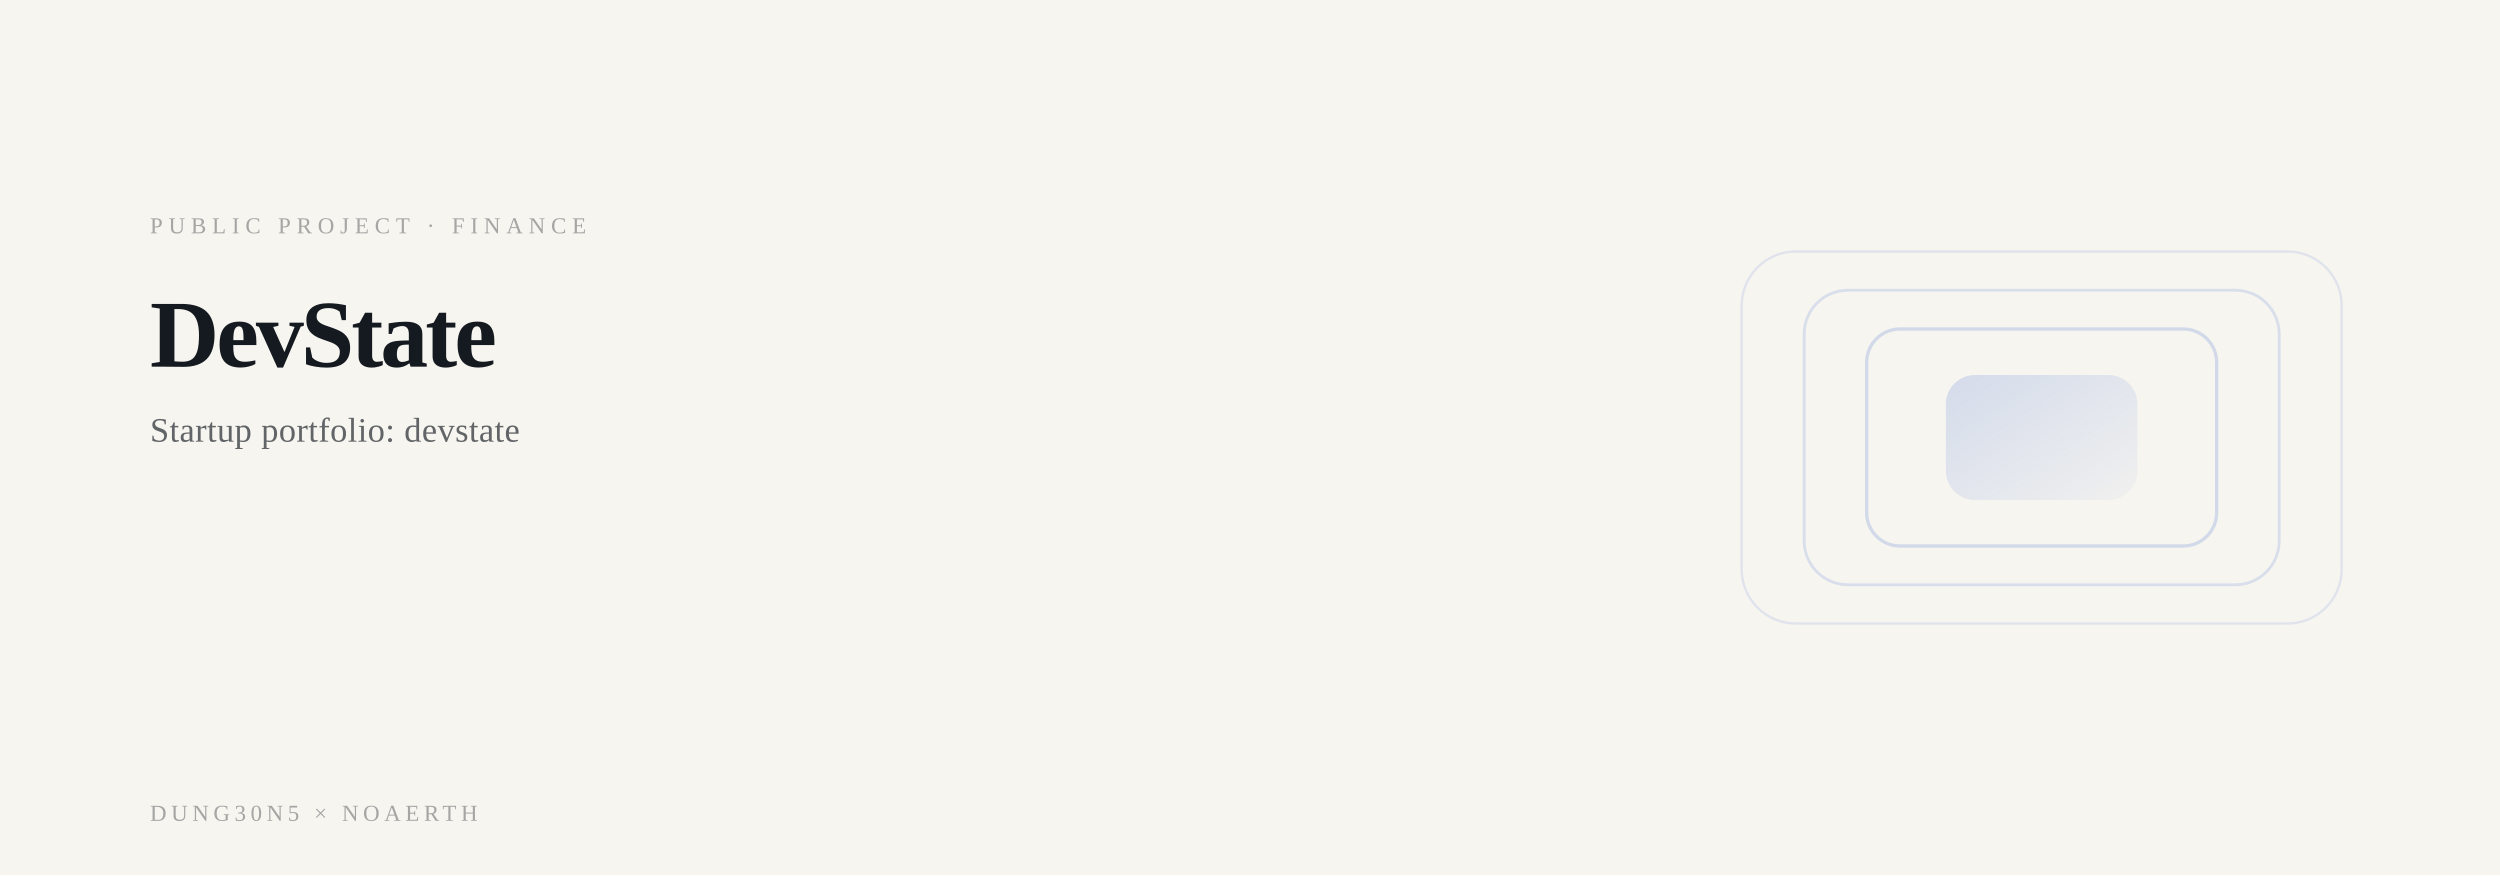
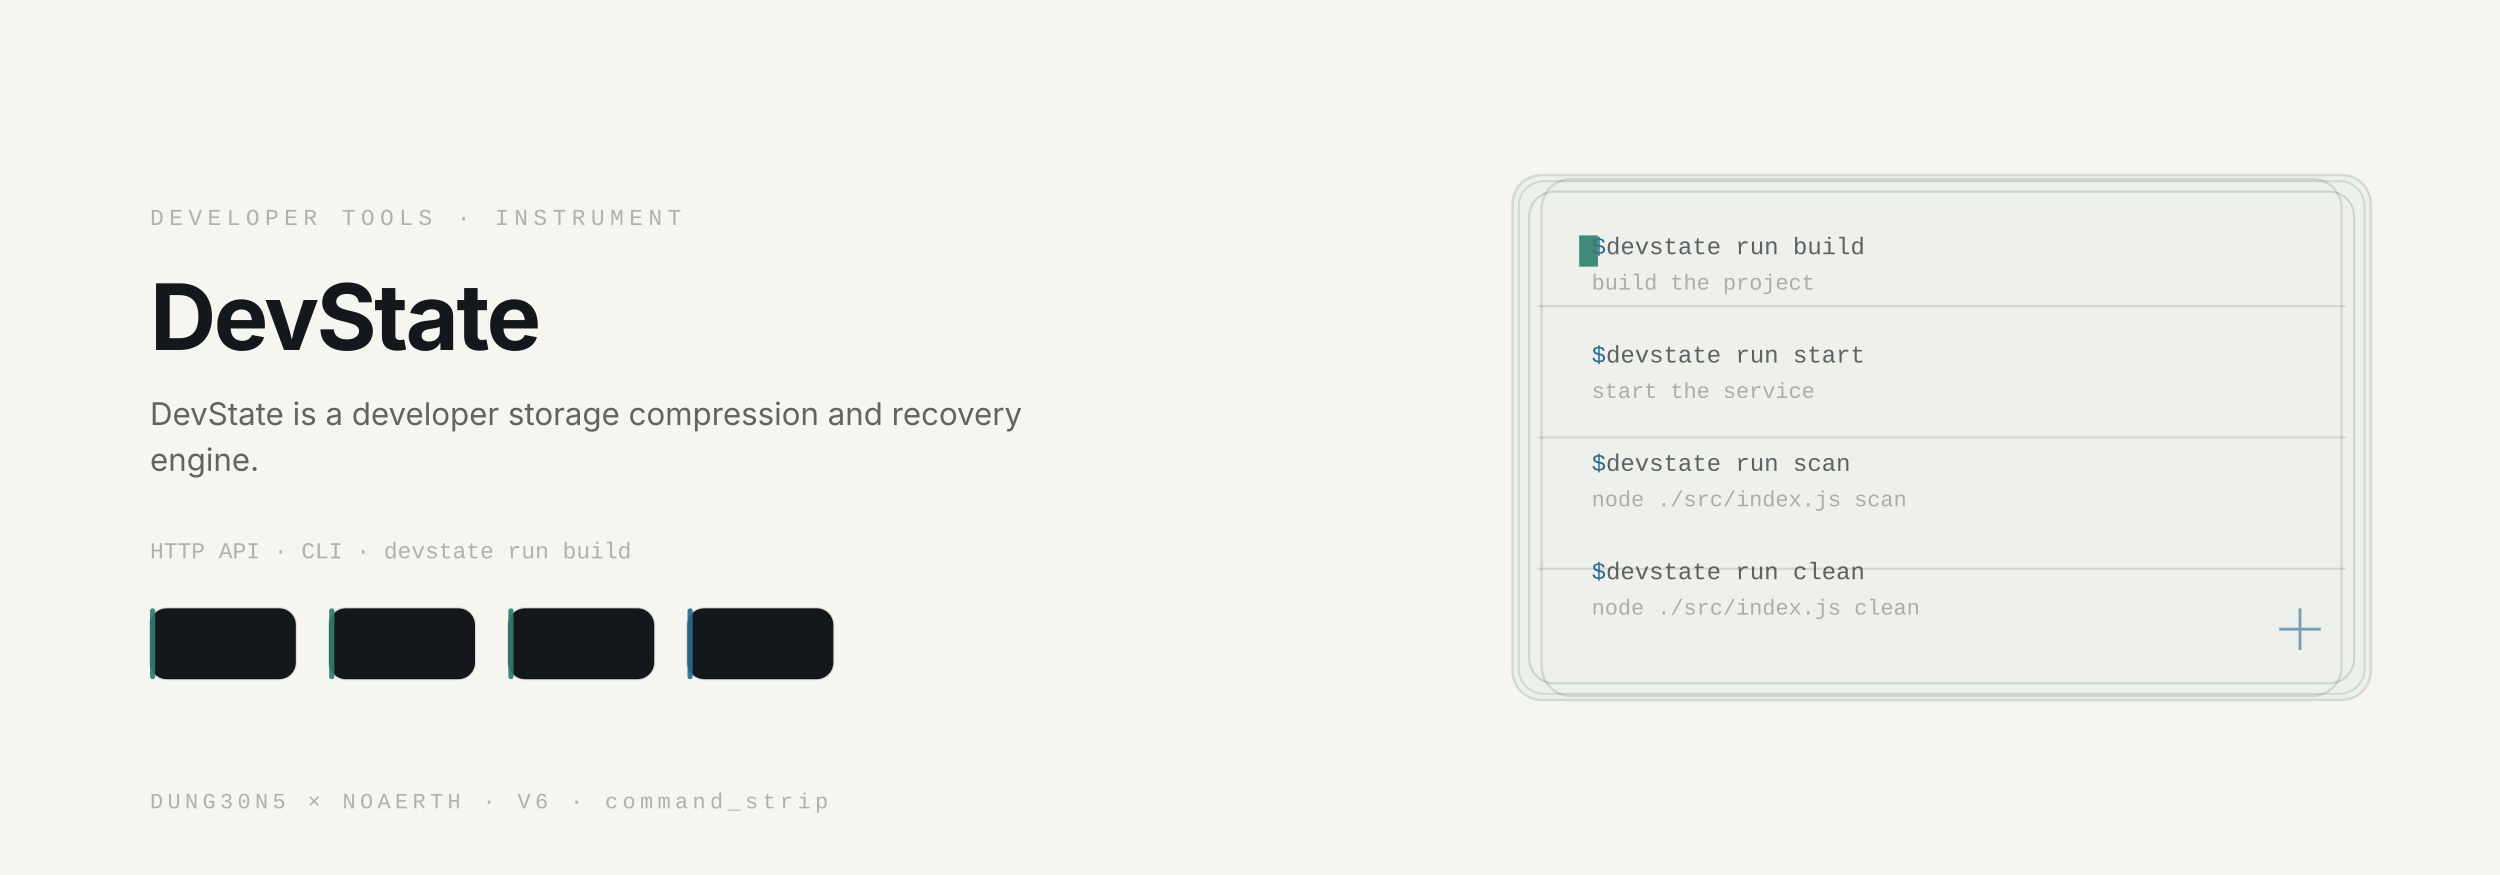
- <svg xmlns="http://www.w3.org/2000/svg" viewBox="0 0 1200 420" width="1200" height="420" role="img" aria-label="DevState: ledger columns with allocation flow between them. Motion depicts capital enters, allocates across positions, and settles into an outcome.">
-   <defs>
-     <linearGradient id="hero-devstate-light-a" x1="0" y1="0" x2="1" y2="1">
-       <stop offset="0" stop-color="#8fa8e0" stop-opacity="0.85" />
-       <stop offset="1" stop-color="#8fa8e0" stop-opacity="0.15" />
-     </linearGradient>
-   </defs>
+ <svg xmlns="http://www.w3.org/2000/svg" viewBox="0 0 1200 420" width="1200" height="420" role="img" aria-label="DevState: a cursor runs this project's real commands and output resolves">
  <rect width="1200" height="420" fill="#f7f5f0" />
-   <rect x="896" y="157.92" width="168" height="104.16" rx="16" fill="none" stroke="#8fa8e0" stroke-width="1.60" opacity="0.36" />
-   <rect x="866" y="139.32" width="228" height="141.36" rx="21" fill="none" stroke="#8fa8e0" stroke-width="1.38" opacity="0.29" />
-   <rect x="836" y="120.72" width="288" height="178.56" rx="26" fill="none" stroke="#8fa8e0" stroke-width="1.16" opacity="0.23" />
-   <rect x="934" y="180" width="92" height="60" rx="14" fill="url(#hero-devstate-light-a)" opacity="0.40" />
-   <text x="72" y="112" fill="#141a205c" font-size="11" letter-spacing="2.8">PUBLIC PROJECT · FINANCE</text>
-   <text x="72" y="176" fill="#141a20" font-size="46" font-weight="660" letter-spacing="-1.4">DevState</text>
-   <text x="72" y="212" fill="#141a20a8" font-size="16.5" letter-spacing="0.2">Startup portfolio: devstate</text>
-   <rect x="72" y="266" width="106" height="40" rx="9" fill="#141a20" fill-opacity="0.05" stroke="#f4efe424" stroke-width="1.1" opacity="0">
-     <animate attributeName="opacity" from="0" to="1" dur="0.5s" begin="0.50s" fill="freeze" />
-   </rect>
-   <rect x="72" y="266" width="2.5" height="40" rx="1.2" fill="#8fa8e0" opacity="0">
-     <animate attributeName="opacity" from="0" to="0.9" dur="0.5s" begin="0.50s" fill="freeze" />
-   </rect>
-   <text x="125" y="291" fill="#141a20" font-size="11.5" text-anchor="middle" font-family="ui-monospace,SFMono-Regular,Menlo,monospace" opacity="0">capital<animate attributeName="opacity" from="0" to="1" dur="0.5s" begin="0.65s" fill="freeze" />
-   </text>
-   <rect x="194" y="266" width="106" height="40" rx="9" fill="#141a20" fill-opacity="0.05" stroke="#f4efe424" stroke-width="1.1" opacity="0">
-     <animate attributeName="opacity" from="0" to="1" dur="0.5s" begin="1.00s" fill="freeze" />
-   </rect>
-   <rect x="194" y="266" width="2.5" height="40" rx="1.2" fill="#8fa8e0" opacity="0">
-     <animate attributeName="opacity" from="0" to="0.9" dur="0.5s" begin="1.00s" fill="freeze" />
-   </rect>
-   <text x="247" y="291" fill="#141a20" font-size="11.5" text-anchor="middle" font-family="ui-monospace,SFMono-Regular,Menlo,monospace" opacity="0">allocate<animate attributeName="opacity" from="0" to="1" dur="0.5s" begin="1.15s" fill="freeze" />
-   </text>
-   <rect x="316" y="266" width="106" height="40" rx="9" fill="#141a20" fill-opacity="0.05" stroke="#f4efe424" stroke-width="1.1" opacity="0">
-     <animate attributeName="opacity" from="0" to="1" dur="0.5s" begin="1.50s" fill="freeze" />
-   </rect>
-   <rect x="316" y="266" width="2.5" height="40" rx="1.2" fill="#8fa8e0" opacity="0">
-     <animate attributeName="opacity" from="0" to="0.9" dur="0.5s" begin="1.50s" fill="freeze" />
-   </rect>
-   <text x="369" y="291" fill="#141a20" font-size="11.5" text-anchor="middle" font-family="ui-monospace,SFMono-Regular,Menlo,monospace" opacity="0">mark<animate attributeName="opacity" from="0" to="1" dur="0.5s" begin="1.65s" fill="freeze" />
-   </text>
-   <rect x="438" y="266" width="106" height="40" rx="9" fill="#141a20" fill-opacity="0.05" stroke="#f4efe424" stroke-width="1.1" opacity="0">
-     <animate attributeName="opacity" from="0" to="1" dur="0.5s" begin="2.00s" fill="freeze" />
-   </rect>
-   <rect x="438" y="266" width="2.5" height="40" rx="1.2" fill="#e7c27a" opacity="0">
-     <animate attributeName="opacity" from="0" to="0.9" dur="0.5s" begin="2.00s" fill="freeze" />
-   </rect>
-   <text x="491" y="291" fill="#141a20" font-size="11.5" text-anchor="middle" font-family="ui-monospace,SFMono-Regular,Menlo,monospace" opacity="0">settle<animate attributeName="opacity" from="0" to="1" dur="0.5s" begin="2.15s" fill="freeze" />
-   </text>
-   <text x="72" y="394" fill="#141a205c" font-size="11" letter-spacing="2.2">DUNG30N5 × NOAERTH</text>
+   <text x="72" y="108" font-family="ui-monospace, SFMono-Regular, Menlo, Monaco, Consolas, 'Liberation Mono', monospace" font-size="11" letter-spacing="2.6" fill="#14171c4f">DEVELOPER TOOLS · INSTRUMENT</text>
+   <text x="72" y="168" font-family="-apple-system, BlinkMacSystemFont, 'Segoe UI', Inter, Helvetica, Arial, sans-serif" font-size="44" font-weight="660" letter-spacing="-1.2" fill="#14171c">DevState</text>
+   <text x="72" y="204" font-family="-apple-system, BlinkMacSystemFont, 'Segoe UI', Inter, Helvetica, Arial, sans-serif" font-size="15" fill="#14171ca8">DevState is a developer storage compression and recovery</text>
+   <text x="72" y="226" font-family="-apple-system, BlinkMacSystemFont, 'Segoe UI', Inter, Helvetica, Arial, sans-serif" font-size="15" fill="#14171ca8">engine.</text>
+   <text x="72" y="268" font-family="ui-monospace, SFMono-Regular, Menlo, Monaco, Consolas, 'Liberation Mono', monospace" font-size="11" fill="#14171c4f">HTTP API · CLI · devstate run build</text>
+   <rect x="72.0" y="292.0" width="70.0" height="34.0" rx="8" fill="#14171c" stroke="#14171c1f" stroke-width="1.1" />
+   <rect x="72.0" y="292.0" width="2.5" height="34.0" rx="1.2" fill="#2f7d6c" opacity="0.92" />
+   <text x="107.0" y="314" font-family="ui-monospace, SFMono-Regular, Menlo, Monaco, Consolas, 'Liberation Mono', monospace" font-size="11" fill="#14171c" fill-opacity="0.82" text-anchor="middle">build</text>
+   <rect x="158.0" y="292.0" width="70.0" height="34.0" rx="8" fill="#14171c" stroke="#14171c1f" stroke-width="1.1" />
+   <rect x="158.0" y="292.0" width="2.5" height="34.0" rx="1.2" fill="#2f7d6c" opacity="0.92" />
+   <text x="193.0" y="314" font-family="ui-monospace, SFMono-Regular, Menlo, Monaco, Consolas, 'Liberation Mono', monospace" font-size="11" fill="#14171c" fill-opacity="0.82" text-anchor="middle">start</text>
+   <rect x="244.0" y="292.0" width="70.0" height="34.0" rx="8" fill="#14171c" stroke="#14171c1f" stroke-width="1.1" />
+   <rect x="244.0" y="292.0" width="2.5" height="34.0" rx="1.2" fill="#2f7d6c" opacity="0.92" />
+   <text x="279.0" y="314" font-family="ui-monospace, SFMono-Regular, Menlo, Monaco, Consolas, 'Liberation Mono', monospace" font-size="11" fill="#14171c" fill-opacity="0.82" text-anchor="middle">scan</text>
+   <rect x="330.0" y="292.0" width="70.0" height="34.0" rx="8" fill="#14171c" stroke="#14171c1f" stroke-width="1.1" />
+   <rect x="330.0" y="292.0" width="2.5" height="34.0" rx="1.2" fill="#2b6a8c" opacity="0.92" />
+   <text x="365.0" y="314" font-family="ui-monospace, SFMono-Regular, Menlo, Monaco, Consolas, 'Liberation Mono', monospace" font-size="11" fill="#14171c" fill-opacity="0.82" text-anchor="middle">clean</text>
+   <rect x="726.0" y="84.0" width="412.0" height="252.0" rx="14" fill="#2f7d6c" fill-opacity="0.04" />
+   <rect x="729.0" y="87.0" width="406.0" height="246.0" rx="12" fill="none" stroke="#2f7d6c" stroke-width="1" stroke-opacity="0.18" />
+   <rect x="726.0" y="84.0" width="412.0" height="252.0" rx="14" fill="none" stroke="#14171c1f" stroke-width="1.2" />
+   <line x1="738.0" y1="147.0" x2="1126.0" y2="147.0" stroke="#14171c1f" stroke-width="1" />
+   <line x1="738.0" y1="210.0" x2="1126.0" y2="210.0" stroke="#14171c1f" stroke-width="1" />
+   <line x1="738.0" y1="273.0" x2="1126.0" y2="273.0" stroke="#14171c1f" stroke-width="1" />
+   <rect x="734.0" y="92.0" width="396.0" height="236.0" rx="12" fill="none" stroke="#2f7d6c" stroke-width="1" stroke-opacity="0.22" />
+   <path d="M1094.0 302.0 h20 M1104.0 292.0 v20" stroke="#2b6a8c" stroke-width="1.4" opacity="0.6" />
+   <rect x="740" y="86" width="384" height="248" rx="14" fill="none" stroke="#14171c1f" stroke-width="1.2" />
+   <text x="764" y="122" font-family="ui-monospace, SFMono-Regular, Menlo, Monaco, Consolas, 'Liberation Mono', monospace" font-size="11.5" fill="#14171ca8">
+     <tspan fill="#2b6a8c">$ </tspan>devstate run build</text>
+   <text x="764" y="139" font-family="ui-monospace, SFMono-Regular, Menlo, Monaco, Consolas, 'Liberation Mono', monospace" font-size="10.5" fill="#14171c4f" opacity="1">build the project</text>
+   <text x="764" y="174" font-family="ui-monospace, SFMono-Regular, Menlo, Monaco, Consolas, 'Liberation Mono', monospace" font-size="11.5" fill="#14171ca8">
+     <tspan fill="#2b6a8c">$ </tspan>devstate run start</text>
+   <text x="764" y="191" font-family="ui-monospace, SFMono-Regular, Menlo, Monaco, Consolas, 'Liberation Mono', monospace" font-size="10.5" fill="#14171c4f" opacity="1">start the service</text>
+   <text x="764" y="226" font-family="ui-monospace, SFMono-Regular, Menlo, Monaco, Consolas, 'Liberation Mono', monospace" font-size="11.5" fill="#14171ca8">
+     <tspan fill="#2b6a8c">$ </tspan>devstate run scan</text>
+   <text x="764" y="243" font-family="ui-monospace, SFMono-Regular, Menlo, Monaco, Consolas, 'Liberation Mono', monospace" font-size="10.5" fill="#14171c4f" opacity="1">node ./src/index.js scan</text>
+   <text x="764" y="278" font-family="ui-monospace, SFMono-Regular, Menlo, Monaco, Consolas, 'Liberation Mono', monospace" font-size="11.5" fill="#14171ca8">
+     <tspan fill="#2b6a8c">$ </tspan>devstate run clean</text>
+   <text x="764" y="295" font-family="ui-monospace, SFMono-Regular, Menlo, Monaco, Consolas, 'Liberation Mono', monospace" font-size="10.5" fill="#14171c4f" opacity="1">node ./src/index.js clean</text>
+   <rect x="758" y="113" width="9" height="15" fill="#2f7d6c" opacity="0.9" />
+   <text x="72" y="388" font-family="ui-monospace, SFMono-Regular, Menlo, Monaco, Consolas, 'Liberation Mono', monospace" font-size="10.5" letter-spacing="2.1" fill="#14171c4f">DUNG30N5 × NOAERTH · V6 · command_strip</text>
</svg>
